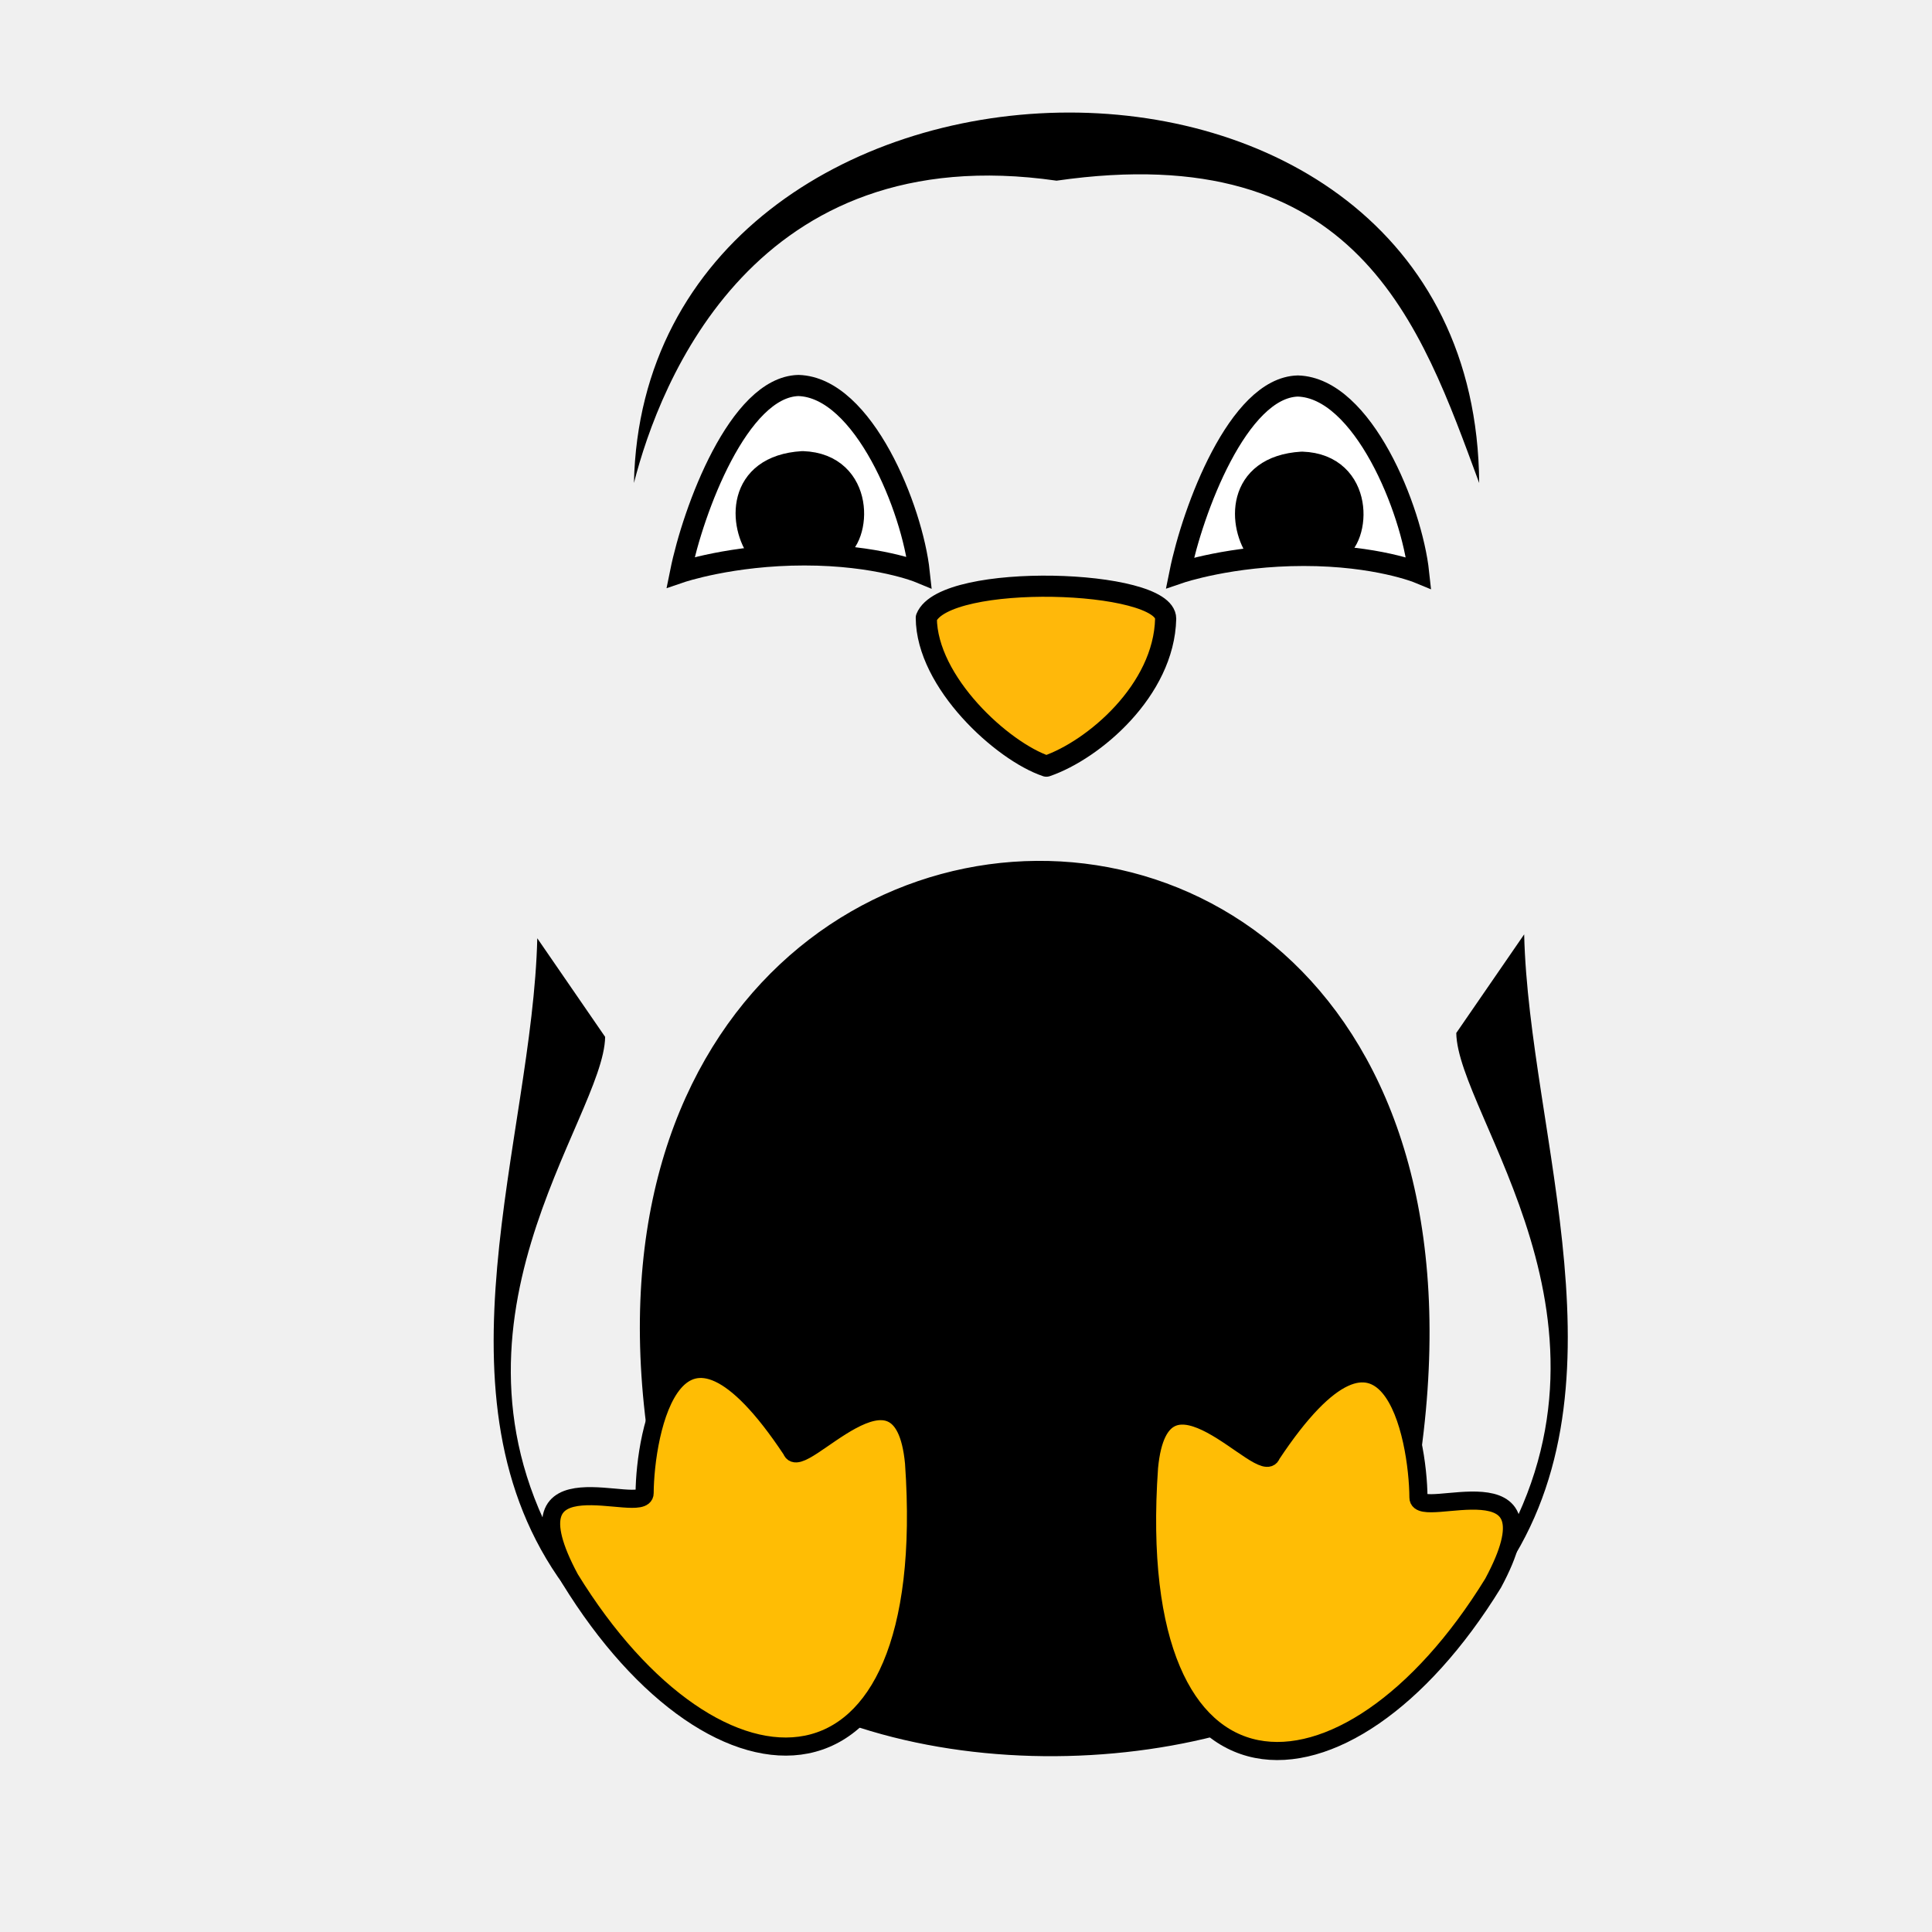
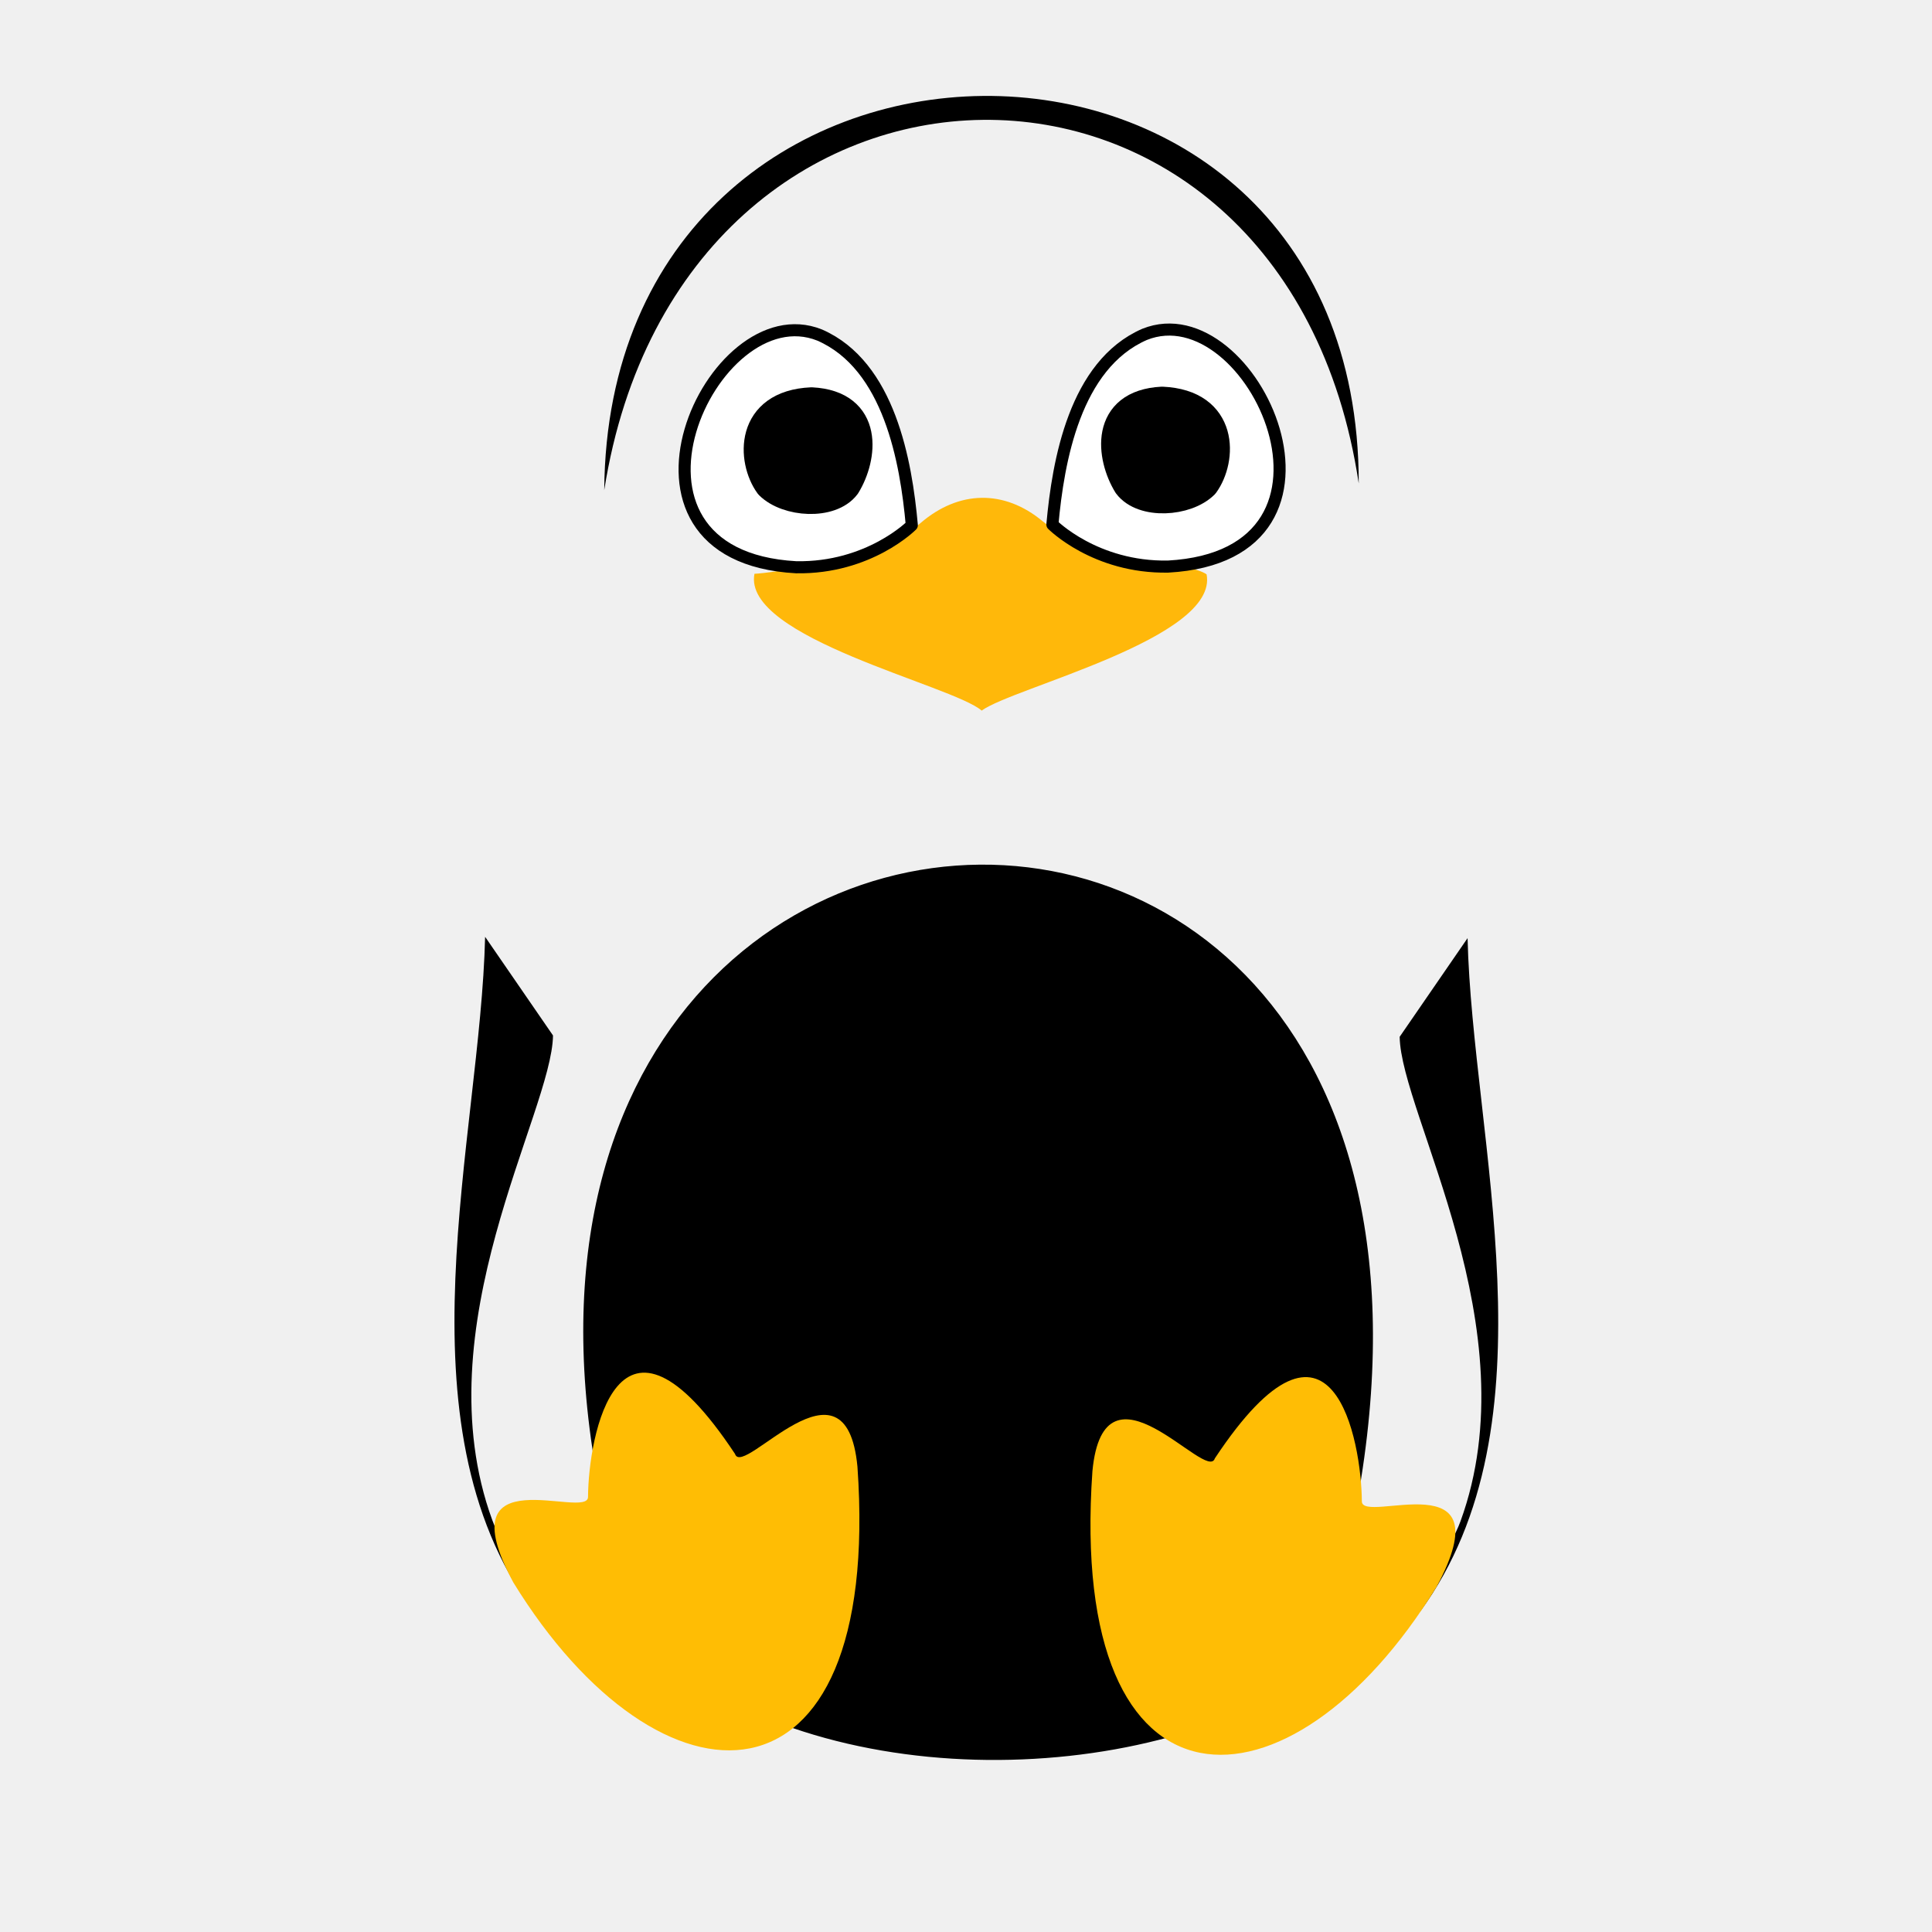
- <svg xmlns="http://www.w3.org/2000/svg" width="64px" height="64px" id="svg2985" version="1.1">
-   <defs id="defs2987" />
+ <svg xmlns="http://www.w3.org/2000/svg" xmlns:ns1="http://www.openswatchbook.org/uri/2009/osb" width="64px" height="64px" id="svg2985" version="1.1">
+   <defs id="defs2987">
+     <linearGradient id="linearGradient5365" ns1:paint="solid">
+       <stop style="stop-color:#000000;stop-opacity:1;" offset="0" id="stop5367" />
+     </linearGradient>
+   </defs>
  <g id="layer1" style="display:none">
    <path style="fill:#00e0f5;fill-opacity:0;stroke:#000000;stroke-width:0.1;stroke-miterlimit:4;stroke-opacity:1;stroke-dasharray:none" id="path2993" d="m 43.354,31.727 a 11.673,31.603 0 1 1 -23.345,0 11.673,31.603 0 1 1 23.345,0 z" transform="matrix(1.656824,0,0,0.8437793,-19.09105,4.551548)" />
  </g>
  <g id="layer2" style="display:inline">
-     <path style="font-size:medium;font-style:normal;font-variant:normal;font-weight:normal;font-stretch:normal;text-indent:0;text-align:start;text-decoration:none;line-height:normal;letter-spacing:normal;word-spacing:normal;text-transform:none;direction:ltr;block-progression:tb;writing-mode:lr-tb;text-anchor:start;baseline-shift:baseline;color:#000000;fill:#000000;fill-opacity:1;stroke:none;stroke-width:1px;marker:none;visibility:visible;display:inline;overflow:visible;enable-background:accumulate;font-family:Sans;-inkscape-font-specification:Sans" d="M 21,16 C 21.858,12.642 25,4.546 35,5.985 45,4.546 47.057,10.748 49,16 48.875,-0.89 21.343,0.174 21,16 z" id="path3777" />
-     <path style="fill:#000000;fill-opacity:1;stroke:#000000;stroke-width:0;stroke-linecap:butt;stroke-linejoin:miter;stroke-miterlimit:4;stroke-opacity:1;stroke-dasharray:none" d="m 17.798,31.081 c -0.157,6.674 -3.681,15.206 0.887,21.446 l 0.096,-0.739 c -4.811,-7.822 1.227,-14.717 1.265,-17.44 z" id="path3779" />
-     <path style="fill:#000000;fill-opacity:1;stroke:#000000;stroke-width:0.3;stroke-linecap:butt;stroke-linejoin:miter;stroke-miterlimit:4;stroke-opacity:1;stroke-dasharray:none" d="M 45.266,55.162 C 56.913,19.188 11.835,20.852 23.2,54.058 c 5.446,5.195 16.506,4.996 22.066,1.104 z" id="path3932" />
-     <path style="fill:#000000;fill-opacity:1;stroke:#000000;stroke-width:0;stroke-linecap:butt;stroke-linejoin:miter;stroke-miterlimit:4;stroke-opacity:1;stroke-dasharray:none;display:inline" d="m 50.49,30.952 c 0.157,6.674 3.681,15.206 -0.887,21.446 L 49.506,51.659 c 4.811,-7.822 -1.227,-14.717 -1.265,-17.44 z" id="path3779-9" />
+     <path style="font-size:medium;font-style:normal;font-variant:normal;font-weight:normal;font-stretch:normal;text-indent:0;text-align:start;text-decoration:none;line-height:normal;letter-spacing:normal;word-spacing:normal;text-transform:none;direction:ltr;block-progression:tb;writing-mode:lr-tb;text-anchor:start;baseline-shift:baseline;color:#000000;fill:#000000;fill-opacity:1;stroke:none;stroke-width:1px;marker:none;visibility:visible;display:inline;overflow:visible;enable-background:accumulate;font-family:Sans;-inkscape-font-specification:Sans" d="M 20.016,16.237 C 22.563,0.062 42.571,-0.225 45.01,16.016 45.018,-1.272 20.138,-1.004 20.016,16.237 z" id="path3777" />
+     <path style="fill:#000000;fill-opacity:1;stroke:#000000;stroke-width:0.3;stroke-linecap:butt;stroke-linejoin:miter;stroke-miterlimit:4;stroke-opacity:1;stroke-dasharray:none" d="M 43.391,55.287 C 55.038,19.313 9.96,20.977 21.325,54.183 c 5.446,5.195 16.506,4.996 22.066,1.104 z" id="path3932" />
+     <path style="fill:#000000;fill-opacity:1;stroke:#000000;stroke-width:0;stroke-linecap:butt;stroke-linejoin:miter;stroke-miterlimit:4;stroke-opacity:1;stroke-dasharray:none;display:inline" d="m 48.615,31.077 c 0.157,6.674 2.996,16.068 -1.572,22.308 l 0.589,-1.601 c 0.287,-0.466 0.575,-0.913 0.748,-1.388 2.333,-6.397 -1.978,-13.49 -2.014,-16.051 z" id="path3779-9" />
+     <path style="fill:#000000;fill-opacity:1;stroke:#000000;stroke-width:0;stroke-linecap:butt;stroke-linejoin:miter;stroke-miterlimit:4;stroke-opacity:1;stroke-dasharray:none;display:inline" d="m 16.07,31.033 c -0.157,6.674 -2.996,16.068 1.572,22.308 L 17.054,51.741 C 16.767,51.274 16.479,50.828 16.306,50.352 13.973,43.955 18.284,36.862 18.319,34.301 z" id="path3779-9-2" />
  </g>
  <g id="layer3" style="display:inline">
-     <path style="fill:#ffb80a;fill-opacity:1;stroke:#000000;stroke-width:0.7;stroke-linecap:butt;stroke-linejoin:round;stroke-miterlimit:4;stroke-opacity:1;stroke-dasharray:none" d="m 30.685,20.464 c 0.605,-1.512 7.929,-1.28 7.929,0.031 -0.053,2.369 -2.39,4.351 -3.951,4.885 -1.459,-0.49 -3.969,-2.779 -3.978,-4.916 z" id="path3884" />
-     <path style="fill:#ffffff;fill-opacity:1;stroke:#000000;stroke-width:0.7;stroke-linecap:butt;stroke-linejoin:miter;stroke-miterlimit:4;stroke-opacity:1;stroke-dasharray:none" d="m 22.544,18.957 c 0,0 1.685,-0.575 4.101,-0.575 2.416,0 3.806,0.575 3.806,0.575 -0.226,-2.099 -1.846,-6.124 -4.002,-6.187 -1.976,0.053 -3.486,4.116 -3.905,6.187 z" id="path3784-0-2" />
-     <path style="fill:#000000;fill-opacity:1;stroke:#000000;stroke-width:1;stroke-linecap:round;stroke-linejoin:round;stroke-miterlimit:4;stroke-opacity:1;stroke-dasharray:none" d="m 26.587,15.444 c 1.906,0.064 1.781,2.357 1.016,2.689 0,0 -1.002,-0.214 -2.353,0.055 -0.603,-0.8 -0.714,-2.617 1.337,-2.744 z" id="path3839" />
-     <path style="fill:#ffffff;fill-opacity:1;stroke:#000000;stroke-width:0.7;stroke-linecap:butt;stroke-linejoin:miter;stroke-miterlimit:4;stroke-opacity:1;stroke-dasharray:none;display:inline" d="m 39.087,18.974 c 0,0 1.685,-0.575 4.101,-0.575 2.416,0 3.806,0.575 3.806,0.575 -0.226,-2.099 -1.846,-6.124 -4.002,-6.187 -1.976,0.053 -3.486,4.116 -3.905,6.187 z" id="path3784-0-2-6" />
-     <path style="fill:#000000;fill-opacity:1;stroke:#000000;stroke-width:1;stroke-linecap:round;stroke-linejoin:round;stroke-miterlimit:4;stroke-opacity:1;stroke-dasharray:none;display:inline" d="m 43.13,15.461 c 1.906,0.064 1.781,2.357 1.016,2.689 0,0 -1.002,-0.214 -2.353,0.055 -0.603,-0.8 -0.714,-2.617 1.337,-2.744 z" id="path3839-7" />
+     <path style="fill:#ffb80a;fill-opacity:1;stroke:none" d="m 24.993,19.007 c 0.464,-0.014 4.114,-0.488 5.503,-1.682 1.267,-1.088 2.772,-1.116 4.044,-0.057 1.192,0.993 4.919,1.369 5.43,1.758 0.406,2.118 -6.429,3.754 -7.451,4.514 -0.959,-0.839 -7.945,-2.413 -7.526,-4.534 z" id="path3884" />
+     <path style="fill:#ffffff;fill-opacity:1;stroke:#000000;stroke-width:0.4;stroke-linecap:butt;stroke-linejoin:round;stroke-miterlimit:4;stroke-opacity:1;stroke-dasharray:none" d="m 26.374,18.791 c 2.415,0.042 3.831,-1.392 3.831,-1.392 -0.189,-2.102 -0.744,-5.294 -3.053,-6.3 -3.577,-1.44 -7.581,7.317 -0.778,7.692 z" id="path3784-0-2" />
+     <path style="fill:#000000;fill-opacity:1;stroke:#000000;stroke-width:1;stroke-linecap:round;stroke-linejoin:round;stroke-miterlimit:4;stroke-opacity:1;stroke-dasharray:none" d="m 26.883,13.33 c 1.905,0.098 1.687,1.824 1.124,2.74 -0.49,0.654 -1.92,0.567 -2.509,-0.02 -0.589,-0.81 -0.668,-2.629 1.385,-2.72 z" id="path3839" />
+     <path style="fill:#ffffff;fill-opacity:1;stroke:#000000;stroke-width:0.4;stroke-linecap:butt;stroke-linejoin:round;stroke-miterlimit:4;stroke-opacity:1;stroke-dasharray:none;display:inline" d="m 38.693,18.769 c -2.415,0.042 -3.831,-1.392 -3.831,-1.392 0.189,-2.102 0.744,-5.294 3.053,-6.3 3.577,-1.44 7.581,7.317 0.778,7.692 z" id="path3784-0-2-5" />
+     <path style="fill:#000000;fill-opacity:1;stroke:#000000;stroke-width:1;stroke-linecap:round;stroke-linejoin:round;stroke-miterlimit:4;stroke-opacity:1;stroke-dasharray:none;display:inline" d="m 38.496,13.309 c -1.905,0.098 -1.687,1.824 -1.124,2.74 0.49,0.654 1.92,0.567 2.509,-0.02 0.589,-0.81 0.668,-2.629 -1.385,-2.72 z" id="path3839-4" />
  </g>
  <g id="layer4" style="display:inline">
-     <path style="fill:#ffbd04;fill-opacity:1;stroke:#000000;stroke-width:0.6;stroke-linecap:butt;stroke-linejoin:miter;stroke-miterlimit:4;stroke-opacity:1;stroke-dasharray:none" d="m 30.279,48.46 c 0.833,11.857 -6.537,11.748 -11.399,3.836 -2.293,-4.267 2.475,-2.048 2.474,-2.834 0.012,-1.969 0.959,-7.326 4.87,-1.423 0.266,0.828 3.672,-3.603 4.055,0.421 z" id="path3912" />
-     <path style="fill:#ffbd05;fill-opacity:1;stroke:#000000;stroke-width:0.6;stroke-linecap:butt;stroke-linejoin:miter;stroke-miterlimit:4;stroke-opacity:1;stroke-dasharray:none;display:inline" d="m 38.063,48.607 c -0.833,11.857 6.537,11.748 11.399,3.836 2.293,-4.267 -2.475,-2.048 -2.474,-2.834 -0.012,-1.969 -0.959,-7.326 -4.87,-1.423 -0.266,0.828 -3.672,-3.603 -4.055,0.421 z" id="path3912-3" />
+     <path style="fill:#ffbd04;fill-opacity:1;stroke:none;stroke-width:0.6;stroke-linecap:butt;stroke-linejoin:miter;stroke-miterlimit:4;stroke-opacity:1;stroke-dasharray:none" d="m 28.404,48.585 c 0.833,11.857 -6.537,11.748 -11.399,3.836 -2.293,-4.267 2.475,-2.048 2.474,-2.834 0.012,-1.969 0.959,-7.326 4.87,-1.423 0.266,0.828 3.672,-3.603 4.055,0.421 z" id="path3912" />
+     <path style="fill:#ffbd05;fill-opacity:1;stroke:none;stroke-width:0.6;stroke-linecap:butt;stroke-linejoin:miter;stroke-miterlimit:4;stroke-opacity:1;stroke-dasharray:none;display:inline" d="m 36.188,48.732 c -0.833,11.857 6.537,11.748 11.399,3.836 2.293,-4.267 -2.475,-2.048 -2.474,-2.834 -0.012,-1.969 -0.959,-7.326 -4.87,-1.423 -0.266,0.828 -3.672,-3.603 -4.055,0.421 z" id="path3912-3" />
  </g>
</svg>
